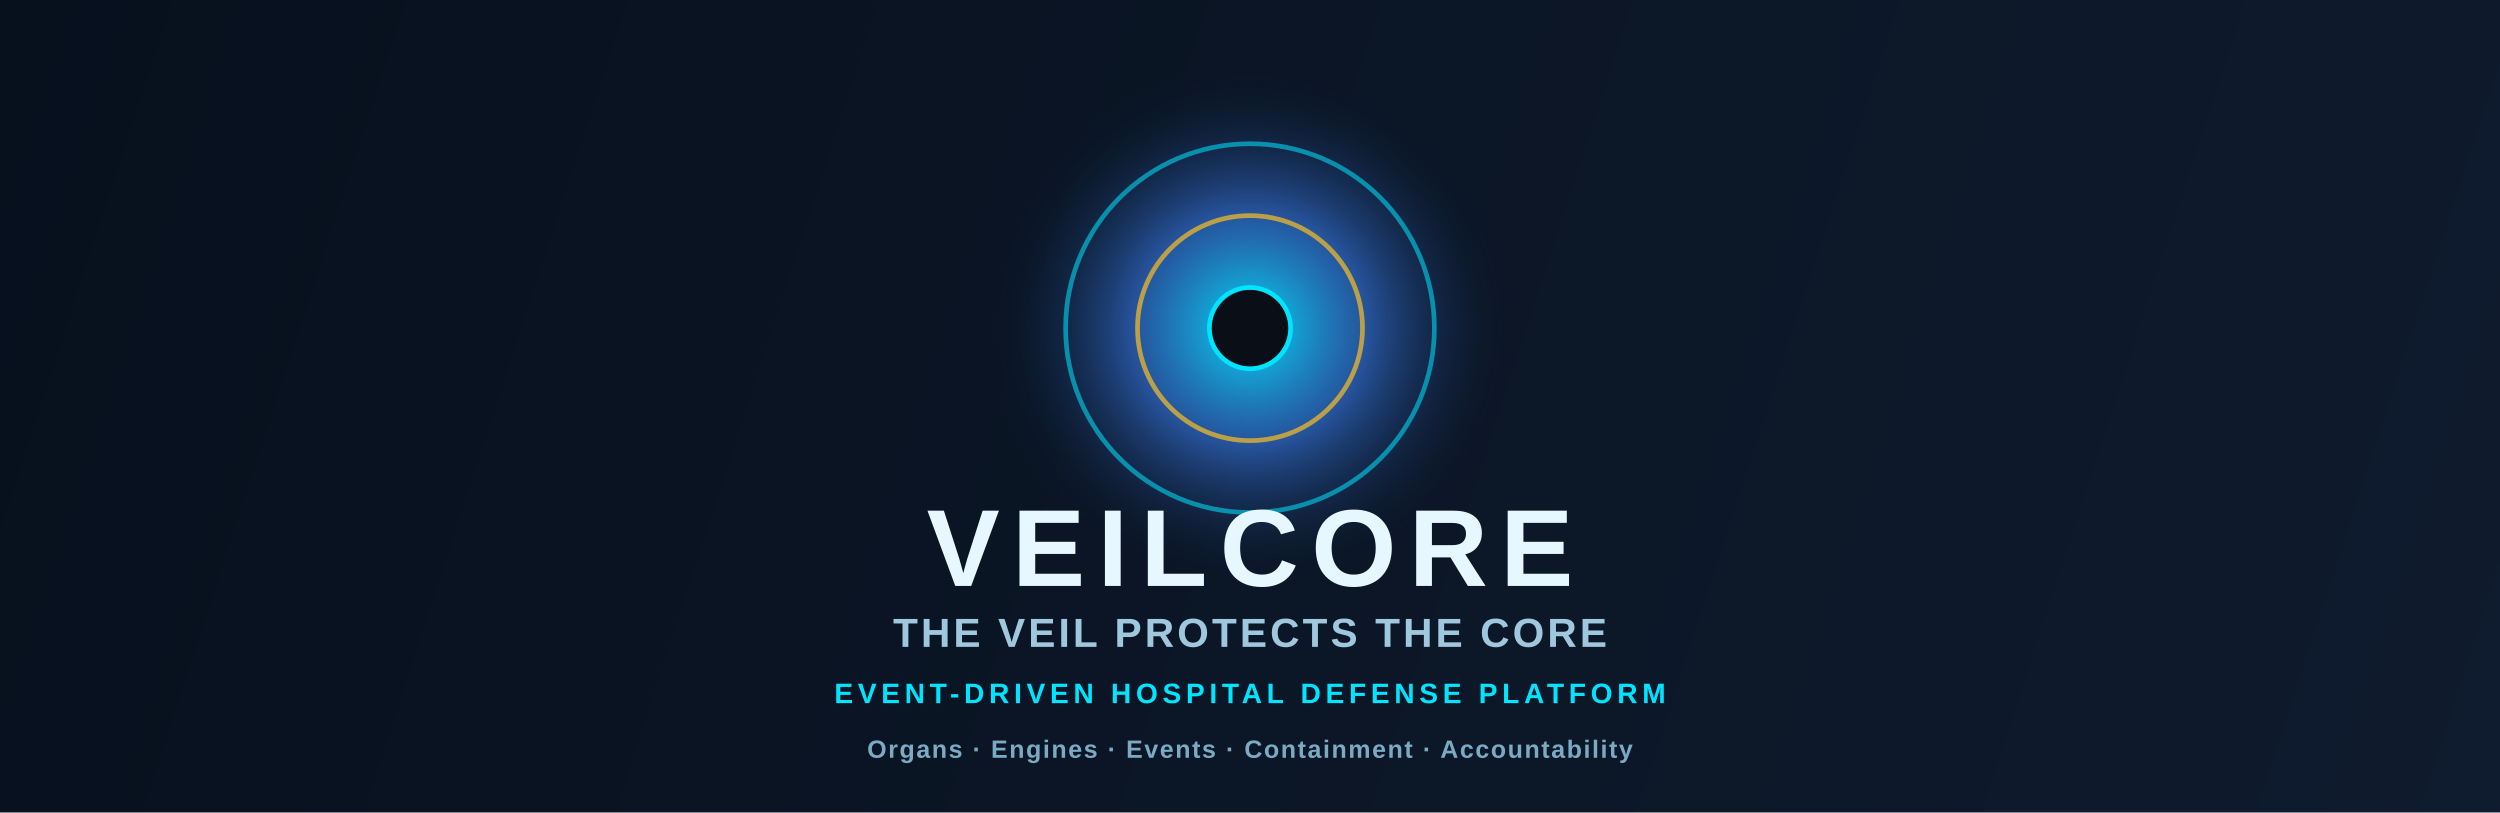
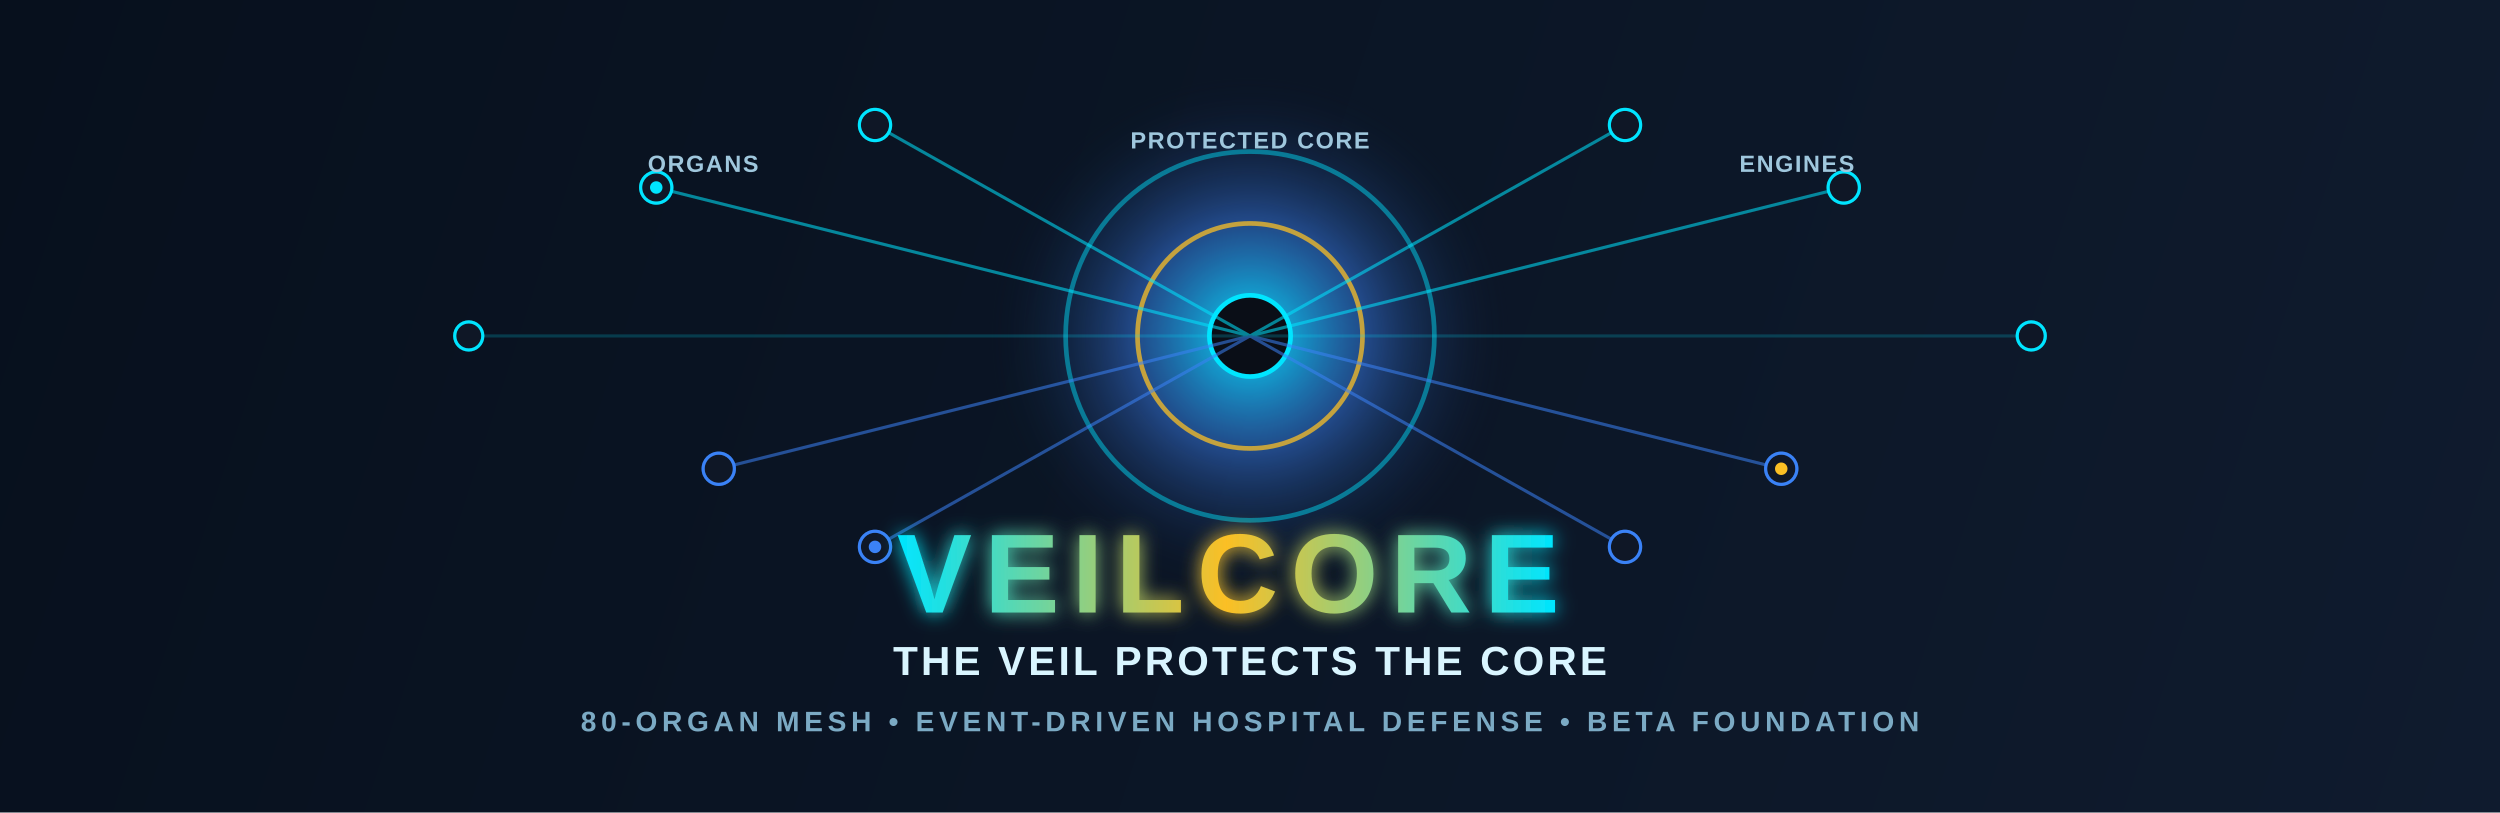
- <svg xmlns="http://www.w3.org/2000/svg" width="1600" height="520" viewBox="0 0 1600 520" fill="none">
+ <svg xmlns="http://www.w3.org/2000/svg" width="1600" height="520" viewBox="0 0 1600 520">
  <defs>
    <linearGradient id="bg" x1="0" y1="0" x2="1600" y2="520" gradientUnits="userSpaceOnUse">
-       <stop stop-color="#07101d" />
-       <stop offset="1" stop-color="#0f1b2e" />
+       <stop offset="0%" stop-color="#07101d" />
+       <stop offset="100%" stop-color="#0f1b2e" />
    </linearGradient>
-     <radialGradient id="orb" cx="0" cy="0" r="1" gradientUnits="userSpaceOnUse" gradientTransform="translate(800 210) rotate(90) scale(170 170)">
-       <stop stop-color="#00e5ff" stop-opacity="0.95" />
-       <stop offset="0.45" stop-color="#3b82f6" stop-opacity="0.55" />
-       <stop offset="1" stop-color="#07101d" stop-opacity="0" />
+     <linearGradient id="titleGrad" x1="0" y1="0" x2="1" y2="0">
+       <stop offset="0%" stop-color="#00e5ff">
+         <animate attributeName="stop-color" values="#00e5ff;#3b82f6;#00e5ff" dur="6s" repeatCount="indefinite" />
+       </stop>
+       <stop offset="50%" stop-color="#fbbf24">
+         <animate attributeName="stop-color" values="#fbbf24;#00e5ff;#fbbf24" dur="6s" repeatCount="indefinite" />
+       </stop>
+       <stop offset="100%" stop-color="#00e5ff">
+         <animate attributeName="stop-color" values="#00e5ff;#3b82f6;#00e5ff" dur="6s" repeatCount="indefinite" />
+       </stop>
+     </linearGradient>
+     <filter id="glow" x="-40%" y="-40%" width="180%" height="180%">
+       <feGaussianBlur stdDeviation="6" result="blur">
+         <animate attributeName="stdDeviation" values="4;8;4" dur="3.5s" repeatCount="indefinite" />
+       </feGaussianBlur>
+       <feMerge>
+         <feMergeNode in="blur" />
+         <feMergeNode in="SourceGraphic" />
+       </feMerge>
+     </filter>
+     <radialGradient id="orb" cx="0" cy="0" r="1" gradientUnits="userSpaceOnUse" gradientTransform="translate(800 215) rotate(90) scale(170 170)">
+       <stop offset="0%" stop-color="#00e5ff" stop-opacity="0.95" />
+       <stop offset="45%" stop-color="#3b82f6" stop-opacity="0.45" />
+       <stop offset="100%" stop-color="#07101d" stop-opacity="0" />
    </radialGradient>
    <style>
-       .title { font: 700 70px 'Segoe UI', Arial, sans-serif; fill: #e6f7ff; letter-spacing: 8px; }
-       .sub { font: 600 26px 'Segoe UI', Arial, sans-serif; fill: #9fc7dd; letter-spacing: 2px; }
-       .tag { font: 700 18px 'Segoe UI', Arial, sans-serif; fill: #00e5ff; letter-spacing: 3px; }
-       .small { font: 600 16px 'Segoe UI', Arial, sans-serif; fill: #7baac4; letter-spacing: 1px; }
+       .title { font: 700 72px 'Segoe UI', Arial, sans-serif; fill: url(#titleGrad); letter-spacing: 8px; }
+       .sub { font: 600 26px 'Segoe UI', Arial, sans-serif; fill: #d9f5ff; letter-spacing: 2px; }
+       .tag { font: 700 18px 'Segoe UI', Arial, sans-serif; fill: #7baac4; letter-spacing: 3px; }
+       .meshlabel { font: 700 15px 'Segoe UI', Arial, sans-serif; fill: #9fc7dd; letter-spacing: 1px; }
    </style>
  </defs>
  <rect width="1600" height="520" fill="url(#bg)" />
-   <circle cx="800" cy="210" r="170" fill="url(#orb)" />
-   <circle cx="800" cy="210" r="118" stroke="#00e5ff" stroke-opacity="0.55" stroke-width="3" />
-   <circle cx="800" cy="210" r="72" stroke="#fbbf24" stroke-opacity="0.7" stroke-width="3" />
-   <circle cx="800" cy="210" r="26" fill="#0a0e17" stroke="#00e5ff" stroke-width="3" />
-   <text x="800" y="375" text-anchor="middle" class="title">VEILCORE</text>
-   <text x="800" y="414" text-anchor="middle" class="sub">THE VEIL PROTECTS THE CORE</text>
-   <text x="800" y="450" text-anchor="middle" class="tag">EVENT-DRIVEN HOSPITAL DEFENSE PLATFORM</text>
-   <text x="800" y="485" text-anchor="middle" class="small">Organs · Engines · Events · Containment · Accountability</text>
+   <rect x="-260" y="0" width="260" height="520" fill="#00e5ff" opacity="0.05">
+     <animate attributeName="x" from="-260" to="1600" dur="8s" repeatCount="indefinite" />
+   </rect>
+   <circle cx="800" cy="215" r="170" fill="url(#orb)" />
+   <circle cx="800" cy="215" r="118" fill="none" stroke="#00e5ff" stroke-opacity="0.45" stroke-width="3">
+     <animate attributeName="r" values="114;120;114" dur="4s" repeatCount="indefinite" />
+   </circle>
+   <circle cx="800" cy="215" r="72" fill="none" stroke="#fbbf24" stroke-opacity="0.75" stroke-width="3" />
+   <circle cx="800" cy="215" r="26" fill="#0a0e17" stroke="#00e5ff" stroke-width="3" />
+   <g opacity="0.55">
+     <line x1="420" y1="120" x2="800" y2="215" stroke="#00e5ff" stroke-width="2" />
+     <line x1="460" y1="300" x2="800" y2="215" stroke="#3b82f6" stroke-width="2" />
+     <line x1="560" y1="80" x2="800" y2="215" stroke="#00e5ff" stroke-width="2" />
+     <line x1="560" y1="350" x2="800" y2="215" stroke="#3b82f6" stroke-width="2" />
+     <line x1="1180" y1="120" x2="800" y2="215" stroke="#00e5ff" stroke-width="2" />
+     <line x1="1140" y1="300" x2="800" y2="215" stroke="#3b82f6" stroke-width="2" />
+     <line x1="1040" y1="80" x2="800" y2="215" stroke="#00e5ff" stroke-width="2" />
+     <line x1="1040" y1="350" x2="800" y2="215" stroke="#3b82f6" stroke-width="2" />
+     <line x1="300" y1="215" x2="800" y2="215" stroke="#00e5ff" stroke-width="2" stroke-opacity="0.35" />
+     <line x1="1300" y1="215" x2="800" y2="215" stroke="#00e5ff" stroke-width="2" stroke-opacity="0.35" />
+   </g>
+   <g>
+     <g transform="translate(420 120)">
+       <circle r="10" fill="#0f1726" stroke="#00e5ff" stroke-width="2" />
+       <circle r="10" fill="none" stroke="#00e5ff" stroke-opacity="0.4" stroke-width="2">
+         <animate attributeName="r" values="10;18;10" dur="2.8s" repeatCount="indefinite" />
+         <animate attributeName="opacity" values="0.4;0;0.4" dur="2.8s" repeatCount="indefinite" />
+       </circle>
+     </g>
+     <g transform="translate(460 300)">
+       <circle r="10" fill="#0f1726" stroke="#3b82f6" stroke-width="2" />
+       <circle r="10" fill="none" stroke="#3b82f6" stroke-opacity="0.4" stroke-width="2">
+         <animate attributeName="r" values="10;18;10" dur="3.1s" repeatCount="indefinite" />
+         <animate attributeName="opacity" values="0.4;0;0.4" dur="3.1s" repeatCount="indefinite" />
+       </circle>
+     </g>
+     <g transform="translate(560 80)">
+       <circle r="10" fill="#0f1726" stroke="#00e5ff" stroke-width="2" />
+       <circle r="10" fill="none" stroke="#00e5ff" stroke-opacity="0.4" stroke-width="2">
+         <animate attributeName="r" values="10;18;10" dur="2.3s" repeatCount="indefinite" />
+         <animate attributeName="opacity" values="0.4;0;0.4" dur="2.3s" repeatCount="indefinite" />
+       </circle>
+     </g>
+     <g transform="translate(560 350)">
+       <circle r="10" fill="#0f1726" stroke="#3b82f6" stroke-width="2" />
+       <circle r="10" fill="none" stroke="#3b82f6" stroke-opacity="0.4" stroke-width="2">
+         <animate attributeName="r" values="10;18;10" dur="3.4s" repeatCount="indefinite" />
+         <animate attributeName="opacity" values="0.4;0;0.4" dur="3.4s" repeatCount="indefinite" />
+       </circle>
+     </g>
+     <g transform="translate(1180 120)">
+       <circle r="10" fill="#0f1726" stroke="#00e5ff" stroke-width="2" />
+       <circle r="10" fill="none" stroke="#00e5ff" stroke-opacity="0.4" stroke-width="2">
+         <animate attributeName="r" values="10;18;10" dur="2.7s" repeatCount="indefinite" />
+         <animate attributeName="opacity" values="0.4;0;0.4" dur="2.7s" repeatCount="indefinite" />
+       </circle>
+     </g>
+     <g transform="translate(1140 300)">
+       <circle r="10" fill="#0f1726" stroke="#3b82f6" stroke-width="2" />
+       <circle r="10" fill="none" stroke="#3b82f6" stroke-opacity="0.4" stroke-width="2">
+         <animate attributeName="r" values="10;18;10" dur="3.0s" repeatCount="indefinite" />
+         <animate attributeName="opacity" values="0.4;0;0.4" dur="3.0s" repeatCount="indefinite" />
+       </circle>
+     </g>
+     <g transform="translate(1040 80)">
+       <circle r="10" fill="#0f1726" stroke="#00e5ff" stroke-width="2" />
+       <circle r="10" fill="none" stroke="#00e5ff" stroke-opacity="0.4" stroke-width="2">
+         <animate attributeName="r" values="10;18;10" dur="2.5s" repeatCount="indefinite" />
+         <animate attributeName="opacity" values="0.4;0;0.4" dur="2.5s" repeatCount="indefinite" />
+       </circle>
+     </g>
+     <g transform="translate(1040 350)">
+       <circle r="10" fill="#0f1726" stroke="#3b82f6" stroke-width="2" />
+       <circle r="10" fill="none" stroke="#3b82f6" stroke-opacity="0.4" stroke-width="2">
+         <animate attributeName="r" values="10;18;10" dur="3.3s" repeatCount="indefinite" />
+         <animate attributeName="opacity" values="0.4;0;0.4" dur="3.3s" repeatCount="indefinite" />
+       </circle>
+     </g>
+     <g transform="translate(300 215)">
+       <circle r="9" fill="#0f1726" stroke="#00e5ff" stroke-width="2" />
+       <circle r="9" fill="none" stroke="#00e5ff" stroke-opacity="0.4" stroke-width="2">
+         <animate attributeName="r" values="9;16;9" dur="2.9s" repeatCount="indefinite" />
+         <animate attributeName="opacity" values="0.35;0;0.35" dur="2.9s" repeatCount="indefinite" />
+       </circle>
+     </g>
+     <g transform="translate(1300 215)">
+       <circle r="9" fill="#0f1726" stroke="#00e5ff" stroke-width="2" />
+       <circle r="9" fill="none" stroke="#00e5ff" stroke-opacity="0.4" stroke-width="2">
+         <animate attributeName="r" values="9;16;9" dur="2.6s" repeatCount="indefinite" />
+         <animate attributeName="opacity" values="0.35;0;0.35" dur="2.6s" repeatCount="indefinite" />
+       </circle>
+     </g>
+   </g>
+   <g>
+     <circle cx="420" cy="120" r="4" fill="#00e5ff">
+       <animateMotion dur="3.8s" repeatCount="indefinite" path="M0 0 Q180 30 380 95" />
+     </circle>
+     <circle cx="1140" cy="300" r="4" fill="#fbbf24">
+       <animateMotion dur="4.2s" repeatCount="indefinite" path="M0 0 Q-160 -40 -340 -85" />
+     </circle>
+     <circle cx="560" cy="350" r="4" fill="#3b82f6">
+       <animateMotion dur="4s" repeatCount="indefinite" path="M0 0 Q120 -80 240 -135" />
+     </circle>
+   </g>
+   <text x="800" y="392" text-anchor="middle" class="title" filter="url(#glow)">
+     VEILCORE
+     <animate attributeName="opacity" values="0.88;1;0.88" dur="3s" repeatCount="indefinite" />
+   </text>
+   <text x="800" y="432" text-anchor="middle" class="sub">THE VEIL PROTECTS THE CORE</text>
+   <text x="800" y="468" text-anchor="middle" class="tag">80-ORGAN MESH • EVENT-DRIVEN HOSPITAL DEFENSE • BETA FOUNDATION</text>
+   <text x="450" y="110" text-anchor="middle" class="meshlabel">ORGANS</text>
+   <text x="1150" y="110" text-anchor="middle" class="meshlabel">ENGINES</text>
+   <text x="800" y="95" text-anchor="middle" class="meshlabel">PROTECTED CORE</text>
</svg>
